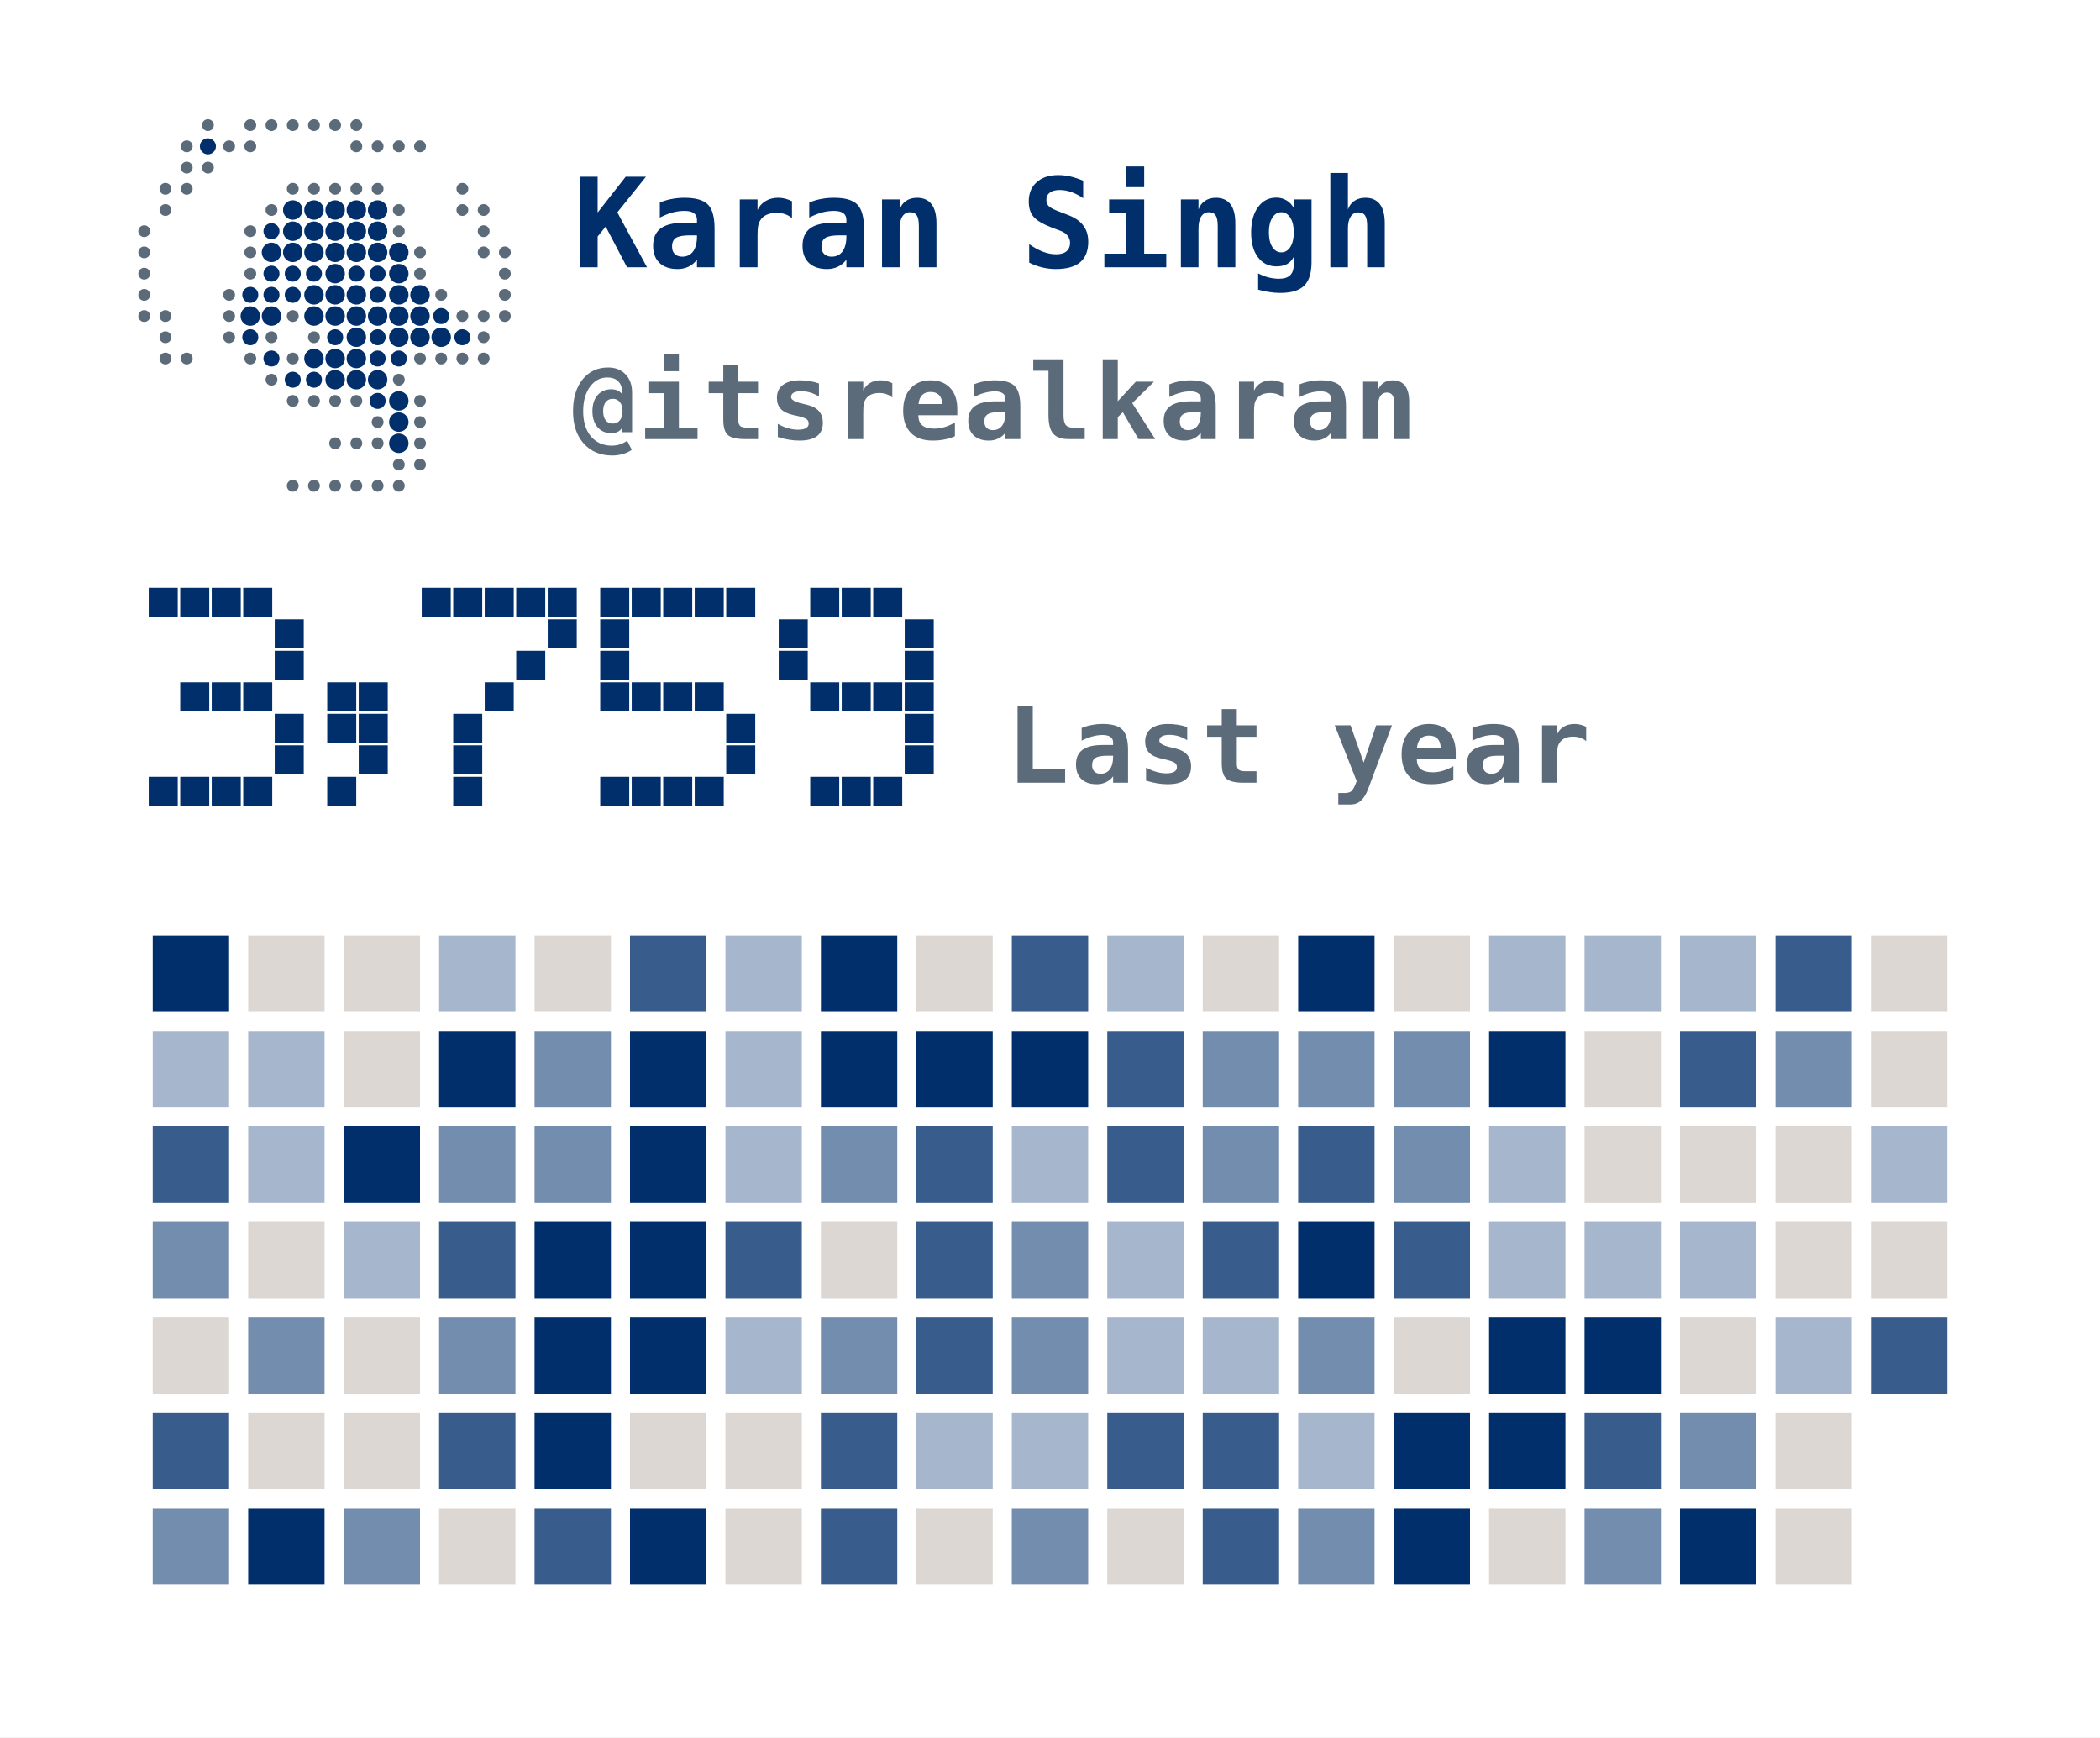
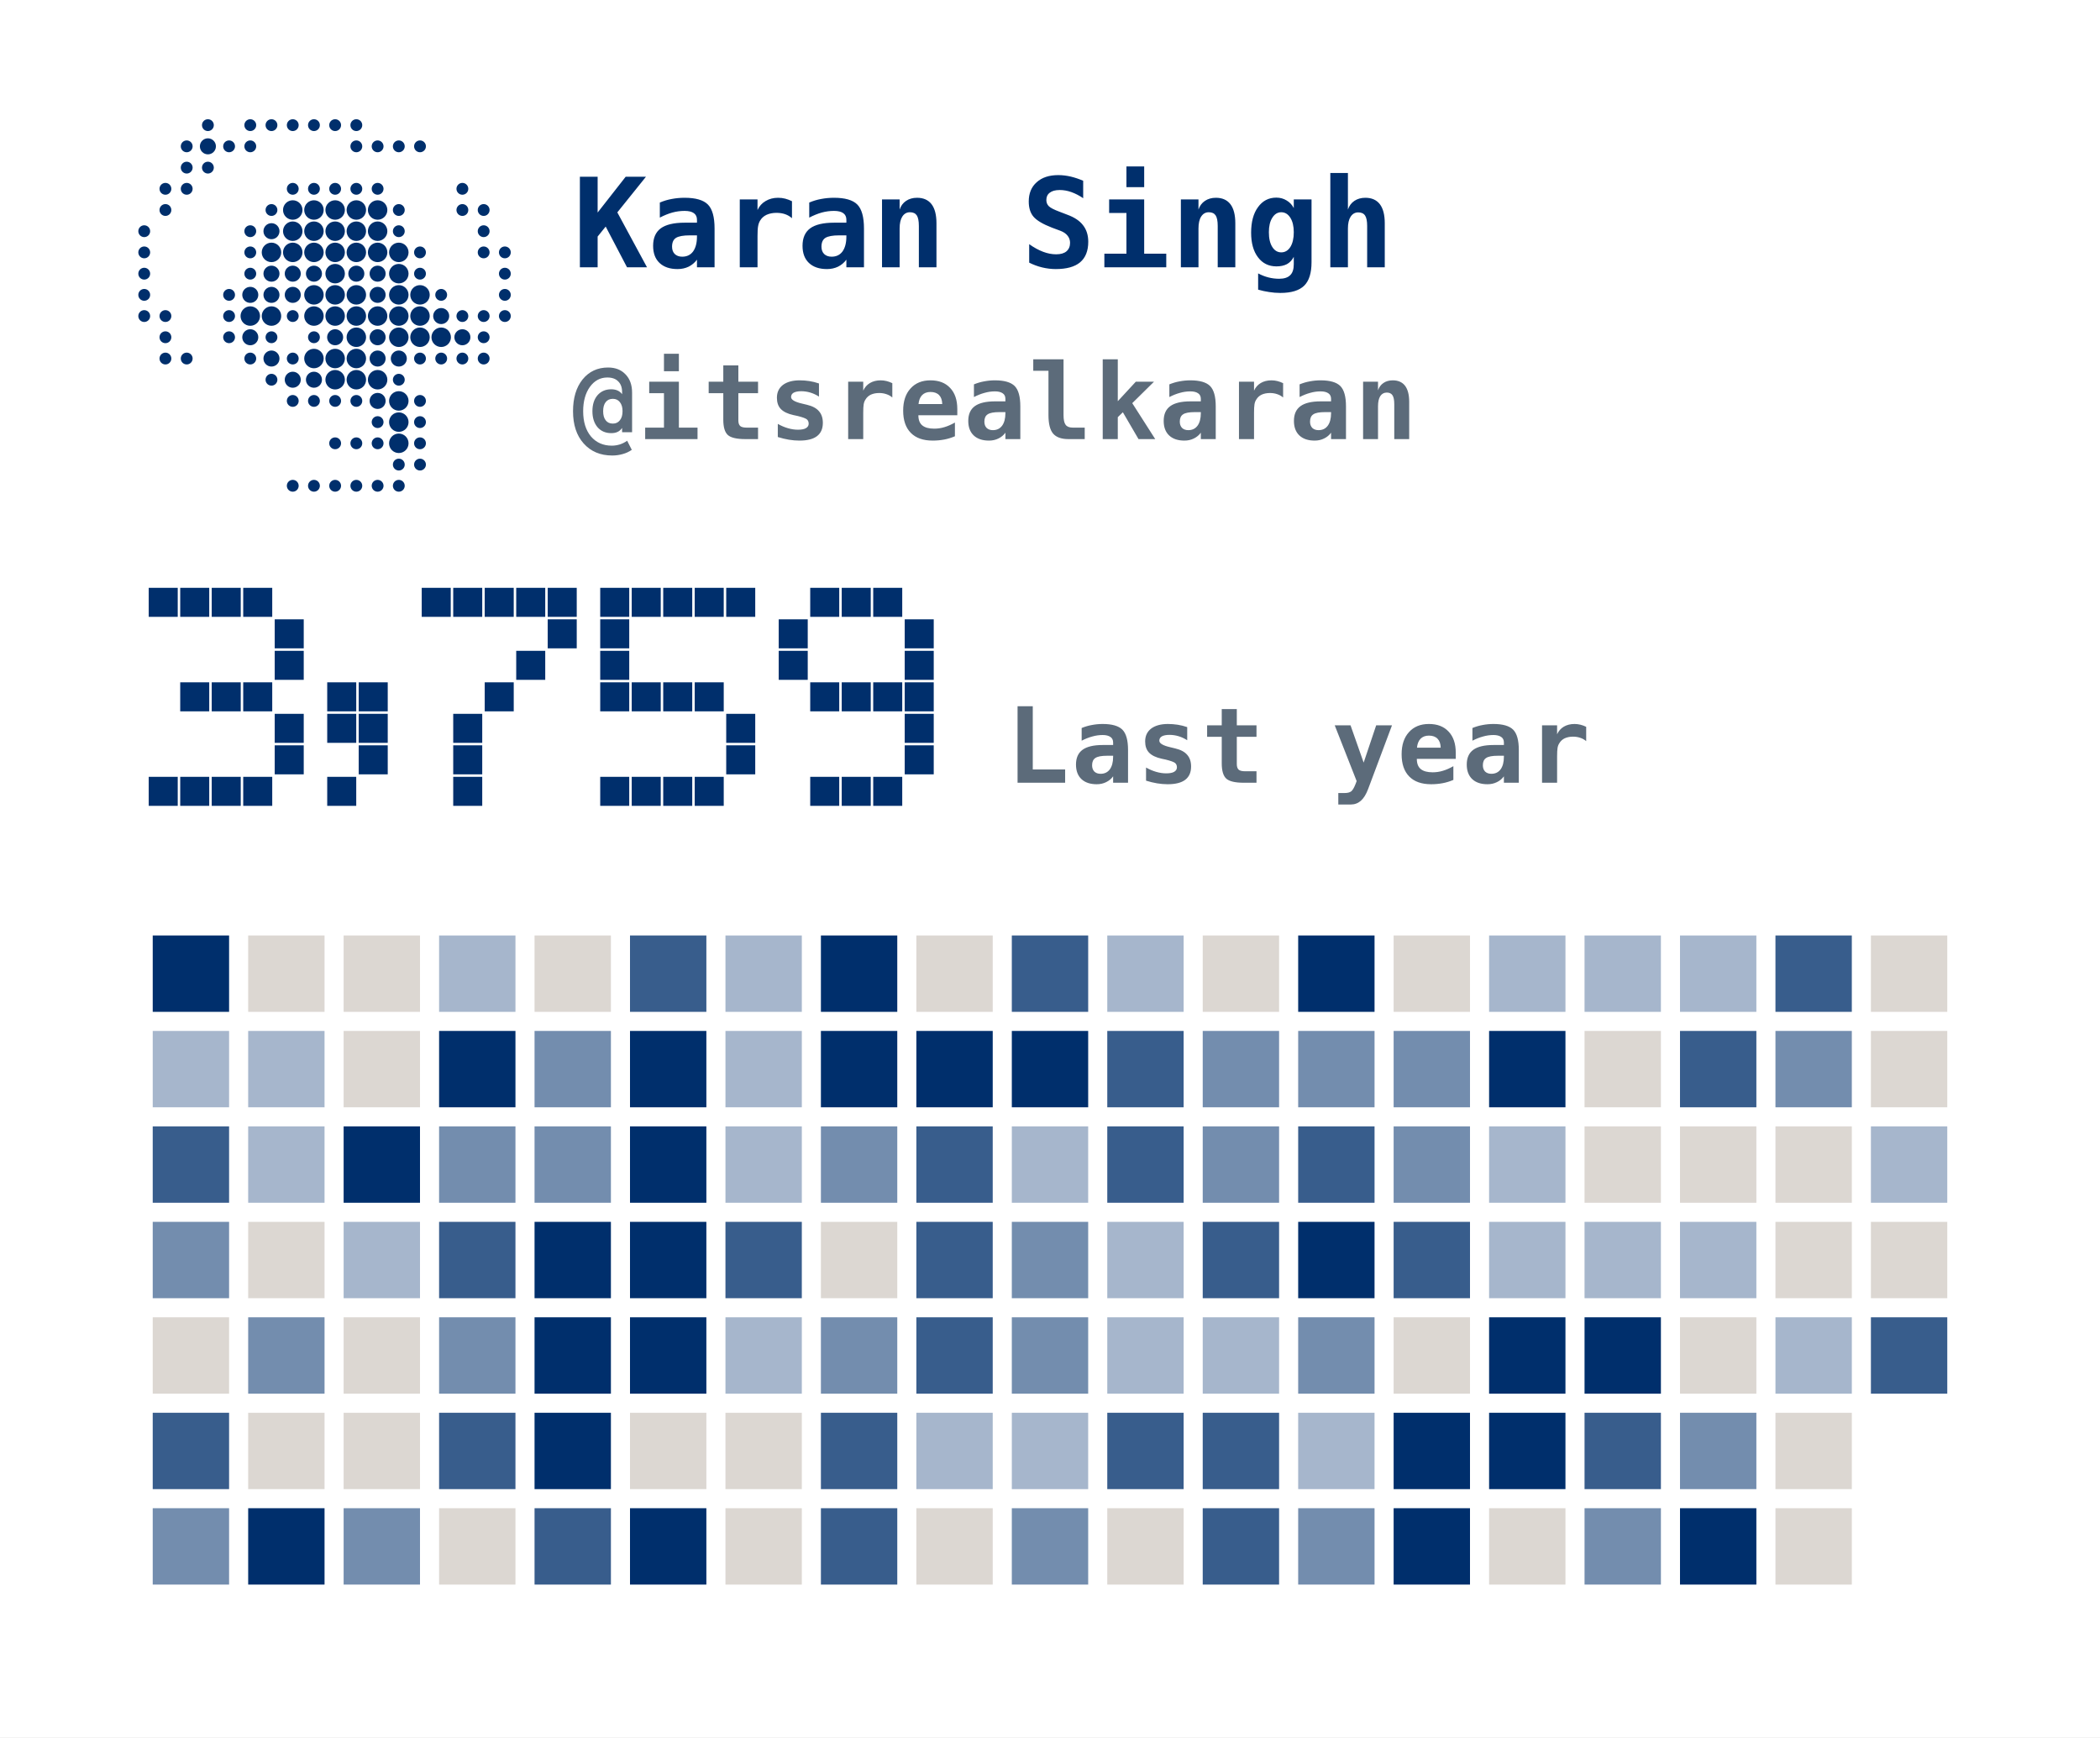
<svg xmlns="http://www.w3.org/2000/svg" width="220" height="182" viewBox="0 0 220 182" role="img">
  <rect width="220" height="182" fill="#FFFFFF" />
  <rect x="14" y="14" width="0" height="0" fill="#002F6C" />
-   <circle cx="21.78" cy="13.11" r="0.62" fill="#5C6B7A" />
-   <circle cx="26.22" cy="13.11" r="0.62" fill="#5C6B7A" />
-   <circle cx="28.44" cy="13.11" r="0.62" fill="#5C6B7A" />
-   <circle cx="30.67" cy="13.11" r="0.62" fill="#5C6B7A" />
-   <circle cx="32.89" cy="13.11" r="0.62" fill="#5C6B7A" />
-   <circle cx="35.11" cy="13.11" r="0.62" fill="#5C6B7A" />
-   <circle cx="37.33" cy="13.11" r="0.62" fill="#5C6B7A" />
-   <circle cx="19.56" cy="15.33" r="0.62" fill="#5C6B7A" />
+   <circle cx="21.78" cy="13.11" r="0.62" fill="#002F6C" />
+   <circle cx="26.22" cy="13.11" r="0.62" fill="#002F6C" />
+   <circle cx="28.44" cy="13.11" r="0.62" fill="#002F6C" />
+   <circle cx="30.67" cy="13.11" r="0.62" fill="#002F6C" />
+   <circle cx="32.89" cy="13.11" r="0.62" fill="#002F6C" />
+   <circle cx="35.11" cy="13.11" r="0.62" fill="#002F6C" />
+   <circle cx="37.33" cy="13.11" r="0.62" fill="#002F6C" />
+   <circle cx="19.56" cy="15.33" r="0.62" fill="#002F6C" />
  <circle cx="21.78" cy="15.33" r="0.84" fill="#002F6C" />
-   <circle cx="24.00" cy="15.33" r="0.62" fill="#5C6B7A" />
-   <circle cx="26.22" cy="15.33" r="0.62" fill="#5C6B7A" />
-   <circle cx="37.33" cy="15.33" r="0.62" fill="#5C6B7A" />
-   <circle cx="39.56" cy="15.33" r="0.62" fill="#5C6B7A" />
-   <circle cx="41.78" cy="15.33" r="0.62" fill="#5C6B7A" />
-   <circle cx="44.00" cy="15.33" r="0.62" fill="#5C6B7A" />
-   <circle cx="19.56" cy="17.56" r="0.62" fill="#5C6B7A" />
-   <circle cx="21.78" cy="17.56" r="0.62" fill="#5C6B7A" />
-   <circle cx="17.33" cy="19.78" r="0.62" fill="#5C6B7A" />
-   <circle cx="19.56" cy="19.78" r="0.62" fill="#5C6B7A" />
-   <circle cx="30.67" cy="19.78" r="0.62" fill="#5C6B7A" />
-   <circle cx="32.89" cy="19.78" r="0.62" fill="#5C6B7A" />
-   <circle cx="35.11" cy="19.78" r="0.62" fill="#5C6B7A" />
-   <circle cx="37.33" cy="19.78" r="0.62" fill="#5C6B7A" />
-   <circle cx="39.56" cy="19.78" r="0.62" fill="#5C6B7A" />
-   <circle cx="48.44" cy="19.78" r="0.62" fill="#5C6B7A" />
-   <circle cx="17.33" cy="22.00" r="0.62" fill="#5C6B7A" />
-   <circle cx="28.44" cy="22.00" r="0.62" fill="#5C6B7A" />
+   <circle cx="24.00" cy="15.33" r="0.62" fill="#002F6C" />
+   <circle cx="26.22" cy="15.33" r="0.62" fill="#002F6C" />
+   <circle cx="37.33" cy="15.33" r="0.62" fill="#002F6C" />
+   <circle cx="39.56" cy="15.33" r="0.62" fill="#002F6C" />
+   <circle cx="41.78" cy="15.33" r="0.62" fill="#002F6C" />
+   <circle cx="44.00" cy="15.33" r="0.62" fill="#002F6C" />
+   <circle cx="19.56" cy="17.56" r="0.62" fill="#002F6C" />
+   <circle cx="21.78" cy="17.56" r="0.62" fill="#002F6C" />
+   <circle cx="17.33" cy="19.78" r="0.62" fill="#002F6C" />
+   <circle cx="19.56" cy="19.78" r="0.62" fill="#002F6C" />
+   <circle cx="30.67" cy="19.78" r="0.62" fill="#002F6C" />
+   <circle cx="32.89" cy="19.78" r="0.62" fill="#002F6C" />
+   <circle cx="35.11" cy="19.78" r="0.62" fill="#002F6C" />
+   <circle cx="37.33" cy="19.78" r="0.62" fill="#002F6C" />
+   <circle cx="39.56" cy="19.78" r="0.62" fill="#002F6C" />
+   <circle cx="48.44" cy="19.78" r="0.62" fill="#002F6C" />
+   <circle cx="17.33" cy="22.00" r="0.62" fill="#002F6C" />
+   <circle cx="28.44" cy="22.00" r="0.62" fill="#002F6C" />
  <circle cx="30.67" cy="22.00" r="1.02" fill="#002F6C" />
  <circle cx="32.89" cy="22.00" r="1.02" fill="#002F6C" />
  <circle cx="35.11" cy="22.00" r="1.02" fill="#002F6C" />
  <circle cx="37.33" cy="22.00" r="1.02" fill="#002F6C" />
  <circle cx="39.56" cy="22.00" r="1.02" fill="#002F6C" />
-   <circle cx="41.78" cy="22.00" r="0.62" fill="#5C6B7A" />
-   <circle cx="48.44" cy="22.00" r="0.62" fill="#5C6B7A" />
-   <circle cx="50.67" cy="22.00" r="0.62" fill="#5C6B7A" />
-   <circle cx="15.11" cy="24.22" r="0.62" fill="#5C6B7A" />
-   <circle cx="26.22" cy="24.22" r="0.62" fill="#5C6B7A" />
+   <circle cx="41.78" cy="22.00" r="0.62" fill="#002F6C" />
+   <circle cx="48.44" cy="22.00" r="0.62" fill="#002F6C" />
+   <circle cx="50.67" cy="22.00" r="0.62" fill="#002F6C" />
+   <circle cx="15.11" cy="24.22" r="0.62" fill="#002F6C" />
+   <circle cx="26.22" cy="24.22" r="0.62" fill="#002F6C" />
  <circle cx="28.44" cy="24.22" r="0.84" fill="#002F6C" />
  <circle cx="30.67" cy="24.22" r="1.02" fill="#002F6C" />
  <circle cx="32.89" cy="24.22" r="1.02" fill="#002F6C" />
  <circle cx="35.11" cy="24.22" r="1.02" fill="#002F6C" />
  <circle cx="37.33" cy="24.22" r="1.02" fill="#002F6C" />
  <circle cx="39.56" cy="24.22" r="1.02" fill="#002F6C" />
-   <circle cx="41.78" cy="24.22" r="0.62" fill="#5C6B7A" />
-   <circle cx="50.67" cy="24.22" r="0.62" fill="#5C6B7A" />
-   <circle cx="15.11" cy="26.44" r="0.62" fill="#5C6B7A" />
-   <circle cx="26.22" cy="26.44" r="0.62" fill="#5C6B7A" />
+   <circle cx="41.78" cy="24.22" r="0.62" fill="#002F6C" />
+   <circle cx="50.67" cy="24.22" r="0.62" fill="#002F6C" />
+   <circle cx="15.11" cy="26.44" r="0.62" fill="#002F6C" />
+   <circle cx="26.22" cy="26.44" r="0.62" fill="#002F6C" />
  <circle cx="28.44" cy="26.44" r="1.02" fill="#002F6C" />
  <circle cx="30.67" cy="26.44" r="1.02" fill="#002F6C" />
  <circle cx="32.89" cy="26.44" r="1.02" fill="#002F6C" />
  <circle cx="35.11" cy="26.44" r="1.02" fill="#002F6C" />
  <circle cx="37.33" cy="26.44" r="1.02" fill="#002F6C" />
  <circle cx="39.56" cy="26.44" r="1.02" fill="#002F6C" />
  <circle cx="41.78" cy="26.44" r="1.02" fill="#002F6C" />
-   <circle cx="44.00" cy="26.44" r="0.62" fill="#5C6B7A" />
-   <circle cx="50.67" cy="26.44" r="0.62" fill="#5C6B7A" />
-   <circle cx="52.89" cy="26.44" r="0.62" fill="#5C6B7A" />
-   <circle cx="15.11" cy="28.67" r="0.62" fill="#5C6B7A" />
-   <circle cx="26.22" cy="28.67" r="0.62" fill="#5C6B7A" />
+   <circle cx="44.00" cy="26.44" r="0.62" fill="#002F6C" />
+   <circle cx="50.67" cy="26.44" r="0.62" fill="#002F6C" />
+   <circle cx="52.89" cy="26.44" r="0.62" fill="#002F6C" />
+   <circle cx="15.11" cy="28.67" r="0.62" fill="#002F6C" />
+   <circle cx="26.22" cy="28.67" r="0.62" fill="#002F6C" />
  <circle cx="28.44" cy="28.67" r="0.84" fill="#002F6C" />
  <circle cx="30.67" cy="28.67" r="0.84" fill="#002F6C" />
  <circle cx="32.89" cy="28.67" r="0.84" fill="#002F6C" />
  <circle cx="35.11" cy="28.67" r="1.02" fill="#002F6C" />
  <circle cx="37.33" cy="28.67" r="0.84" fill="#002F6C" />
  <circle cx="39.56" cy="28.67" r="0.84" fill="#002F6C" />
  <circle cx="41.78" cy="28.67" r="1.02" fill="#002F6C" />
-   <circle cx="44.00" cy="28.67" r="0.62" fill="#5C6B7A" />
-   <circle cx="52.89" cy="28.67" r="0.62" fill="#5C6B7A" />
-   <circle cx="15.11" cy="30.89" r="0.62" fill="#5C6B7A" />
-   <circle cx="24.00" cy="30.89" r="0.62" fill="#5C6B7A" />
+   <circle cx="44.00" cy="28.67" r="0.62" fill="#002F6C" />
+   <circle cx="52.89" cy="28.67" r="0.62" fill="#002F6C" />
+   <circle cx="15.11" cy="30.89" r="0.62" fill="#002F6C" />
+   <circle cx="24.00" cy="30.89" r="0.62" fill="#002F6C" />
  <circle cx="26.22" cy="30.89" r="0.84" fill="#002F6C" />
  <circle cx="28.44" cy="30.89" r="0.84" fill="#002F6C" />
  <circle cx="30.67" cy="30.89" r="0.84" fill="#002F6C" />
  <circle cx="32.89" cy="30.89" r="1.02" fill="#002F6C" />
  <circle cx="35.11" cy="30.89" r="1.02" fill="#002F6C" />
  <circle cx="37.33" cy="30.89" r="1.02" fill="#002F6C" />
  <circle cx="39.56" cy="30.89" r="0.84" fill="#002F6C" />
  <circle cx="41.78" cy="30.89" r="1.02" fill="#002F6C" />
  <circle cx="44.00" cy="30.89" r="1.02" fill="#002F6C" />
-   <circle cx="46.22" cy="30.89" r="0.62" fill="#5C6B7A" />
-   <circle cx="52.89" cy="30.89" r="0.62" fill="#5C6B7A" />
-   <circle cx="15.11" cy="33.11" r="0.62" fill="#5C6B7A" />
-   <circle cx="17.33" cy="33.11" r="0.62" fill="#5C6B7A" />
-   <circle cx="24.00" cy="33.11" r="0.62" fill="#5C6B7A" />
+   <circle cx="46.22" cy="30.89" r="0.62" fill="#002F6C" />
+   <circle cx="52.89" cy="30.89" r="0.62" fill="#002F6C" />
+   <circle cx="15.11" cy="33.11" r="0.62" fill="#002F6C" />
+   <circle cx="17.33" cy="33.11" r="0.62" fill="#002F6C" />
+   <circle cx="24.00" cy="33.11" r="0.62" fill="#002F6C" />
  <circle cx="26.22" cy="33.11" r="1.02" fill="#002F6C" />
  <circle cx="28.44" cy="33.11" r="1.02" fill="#002F6C" />
-   <circle cx="30.67" cy="33.11" r="0.62" fill="#5C6B7A" />
+   <circle cx="30.67" cy="33.11" r="0.62" fill="#002F6C" />
  <circle cx="32.89" cy="33.11" r="1.02" fill="#002F6C" />
  <circle cx="35.11" cy="33.11" r="1.02" fill="#002F6C" />
  <circle cx="37.33" cy="33.11" r="1.02" fill="#002F6C" />
  <circle cx="39.56" cy="33.11" r="1.02" fill="#002F6C" />
  <circle cx="41.78" cy="33.11" r="1.02" fill="#002F6C" />
  <circle cx="44.00" cy="33.11" r="1.02" fill="#002F6C" />
  <circle cx="46.22" cy="33.11" r="0.84" fill="#002F6C" />
-   <circle cx="48.44" cy="33.11" r="0.62" fill="#5C6B7A" />
-   <circle cx="50.67" cy="33.11" r="0.62" fill="#5C6B7A" />
-   <circle cx="52.89" cy="33.11" r="0.62" fill="#5C6B7A" />
-   <circle cx="17.33" cy="35.33" r="0.62" fill="#5C6B7A" />
-   <circle cx="24.00" cy="35.33" r="0.62" fill="#5C6B7A" />
+   <circle cx="48.44" cy="33.11" r="0.62" fill="#002F6C" />
+   <circle cx="50.67" cy="33.11" r="0.62" fill="#002F6C" />
+   <circle cx="52.89" cy="33.11" r="0.62" fill="#002F6C" />
+   <circle cx="17.33" cy="35.33" r="0.62" fill="#002F6C" />
+   <circle cx="24.00" cy="35.33" r="0.62" fill="#002F6C" />
  <circle cx="26.22" cy="35.33" r="0.84" fill="#002F6C" />
-   <circle cx="28.44" cy="35.33" r="0.62" fill="#5C6B7A" />
-   <circle cx="32.89" cy="35.33" r="0.62" fill="#5C6B7A" />
+   <circle cx="28.44" cy="35.33" r="0.62" fill="#002F6C" />
+   <circle cx="32.89" cy="35.33" r="0.62" fill="#002F6C" />
  <circle cx="35.11" cy="35.33" r="0.84" fill="#002F6C" />
  <circle cx="37.33" cy="35.33" r="1.02" fill="#002F6C" />
  <circle cx="39.56" cy="35.33" r="0.84" fill="#002F6C" />
  <circle cx="41.78" cy="35.33" r="1.02" fill="#002F6C" />
  <circle cx="44.00" cy="35.33" r="1.02" fill="#002F6C" />
  <circle cx="46.22" cy="35.33" r="1.02" fill="#002F6C" />
  <circle cx="48.44" cy="35.33" r="0.84" fill="#002F6C" />
-   <circle cx="50.67" cy="35.33" r="0.62" fill="#5C6B7A" />
-   <circle cx="17.33" cy="37.56" r="0.62" fill="#5C6B7A" />
-   <circle cx="19.56" cy="37.56" r="0.62" fill="#5C6B7A" />
-   <circle cx="26.22" cy="37.56" r="0.62" fill="#5C6B7A" />
+   <circle cx="50.67" cy="35.33" r="0.62" fill="#002F6C" />
+   <circle cx="17.33" cy="37.56" r="0.62" fill="#002F6C" />
+   <circle cx="19.56" cy="37.56" r="0.62" fill="#002F6C" />
+   <circle cx="26.22" cy="37.56" r="0.62" fill="#002F6C" />
  <circle cx="28.44" cy="37.56" r="0.84" fill="#002F6C" />
-   <circle cx="30.67" cy="37.56" r="0.62" fill="#5C6B7A" />
+   <circle cx="30.67" cy="37.56" r="0.62" fill="#002F6C" />
  <circle cx="32.89" cy="37.56" r="1.02" fill="#002F6C" />
  <circle cx="35.11" cy="37.56" r="1.02" fill="#002F6C" />
  <circle cx="37.33" cy="37.56" r="1.02" fill="#002F6C" />
  <circle cx="39.56" cy="37.56" r="0.84" fill="#002F6C" />
  <circle cx="41.78" cy="37.56" r="0.84" fill="#002F6C" />
-   <circle cx="44.00" cy="37.56" r="0.62" fill="#5C6B7A" />
-   <circle cx="46.22" cy="37.56" r="0.62" fill="#5C6B7A" />
-   <circle cx="48.44" cy="37.56" r="0.62" fill="#5C6B7A" />
-   <circle cx="50.67" cy="37.56" r="0.62" fill="#5C6B7A" />
-   <circle cx="28.44" cy="39.78" r="0.62" fill="#5C6B7A" />
+   <circle cx="44.00" cy="37.56" r="0.62" fill="#002F6C" />
+   <circle cx="46.22" cy="37.56" r="0.62" fill="#002F6C" />
+   <circle cx="48.44" cy="37.56" r="0.62" fill="#002F6C" />
+   <circle cx="50.67" cy="37.56" r="0.62" fill="#002F6C" />
+   <circle cx="28.44" cy="39.78" r="0.62" fill="#002F6C" />
  <circle cx="30.67" cy="39.78" r="0.84" fill="#002F6C" />
  <circle cx="32.89" cy="39.78" r="0.84" fill="#002F6C" />
  <circle cx="35.11" cy="39.78" r="1.02" fill="#002F6C" />
  <circle cx="37.33" cy="39.78" r="1.02" fill="#002F6C" />
  <circle cx="39.56" cy="39.78" r="1.02" fill="#002F6C" />
-   <circle cx="41.78" cy="39.78" r="0.62" fill="#5C6B7A" />
-   <circle cx="30.67" cy="42.00" r="0.62" fill="#5C6B7A" />
-   <circle cx="32.89" cy="42.00" r="0.62" fill="#5C6B7A" />
-   <circle cx="35.11" cy="42.00" r="0.62" fill="#5C6B7A" />
-   <circle cx="37.33" cy="42.00" r="0.62" fill="#5C6B7A" />
+   <circle cx="41.78" cy="39.78" r="0.62" fill="#002F6C" />
+   <circle cx="30.67" cy="42.00" r="0.62" fill="#002F6C" />
+   <circle cx="32.89" cy="42.00" r="0.62" fill="#002F6C" />
+   <circle cx="35.11" cy="42.00" r="0.62" fill="#002F6C" />
+   <circle cx="37.33" cy="42.00" r="0.62" fill="#002F6C" />
  <circle cx="39.56" cy="42.00" r="0.84" fill="#002F6C" />
  <circle cx="41.78" cy="42.00" r="1.02" fill="#002F6C" />
-   <circle cx="44.00" cy="42.00" r="0.62" fill="#5C6B7A" />
-   <circle cx="39.56" cy="44.22" r="0.62" fill="#5C6B7A" />
+   <circle cx="44.00" cy="42.00" r="0.62" fill="#002F6C" />
+   <circle cx="39.56" cy="44.22" r="0.62" fill="#002F6C" />
  <circle cx="41.78" cy="44.22" r="1.02" fill="#002F6C" />
-   <circle cx="44.00" cy="44.22" r="0.62" fill="#5C6B7A" />
-   <circle cx="35.11" cy="46.44" r="0.62" fill="#5C6B7A" />
-   <circle cx="37.33" cy="46.44" r="0.62" fill="#5C6B7A" />
-   <circle cx="39.56" cy="46.44" r="0.62" fill="#5C6B7A" />
+   <circle cx="44.00" cy="44.22" r="0.62" fill="#002F6C" />
+   <circle cx="35.11" cy="46.44" r="0.62" fill="#002F6C" />
+   <circle cx="37.33" cy="46.44" r="0.62" fill="#002F6C" />
+   <circle cx="39.56" cy="46.44" r="0.62" fill="#002F6C" />
  <circle cx="41.78" cy="46.44" r="1.02" fill="#002F6C" />
-   <circle cx="44.00" cy="46.44" r="0.62" fill="#5C6B7A" />
-   <circle cx="41.78" cy="48.67" r="0.62" fill="#5C6B7A" />
-   <circle cx="44.00" cy="48.67" r="0.62" fill="#5C6B7A" />
-   <circle cx="30.67" cy="50.89" r="0.62" fill="#5C6B7A" />
-   <circle cx="32.89" cy="50.89" r="0.62" fill="#5C6B7A" />
-   <circle cx="35.11" cy="50.89" r="0.62" fill="#5C6B7A" />
-   <circle cx="37.33" cy="50.89" r="0.62" fill="#5C6B7A" />
-   <circle cx="39.56" cy="50.89" r="0.62" fill="#5C6B7A" />
-   <circle cx="41.78" cy="50.89" r="0.62" fill="#5C6B7A" />
+   <circle cx="44.00" cy="46.44" r="0.62" fill="#002F6C" />
+   <circle cx="41.78" cy="48.67" r="0.62" fill="#002F6C" />
+   <circle cx="44.00" cy="48.67" r="0.62" fill="#002F6C" />
+   <circle cx="30.67" cy="50.89" r="0.62" fill="#002F6C" />
+   <circle cx="32.89" cy="50.89" r="0.62" fill="#002F6C" />
+   <circle cx="35.11" cy="50.89" r="0.62" fill="#002F6C" />
+   <circle cx="37.33" cy="50.89" r="0.62" fill="#002F6C" />
+   <circle cx="39.56" cy="50.89" r="0.62" fill="#002F6C" />
+   <circle cx="41.78" cy="50.89" r="0.62" fill="#002F6C" />
  <text x="60" y="28" fill="#002F6C" text-anchor="start" font-family="ui-monospace, Geist Mono, monospace" font-weight="700" font-size="13" letter-spacing="0" dominant-baseline="auto">Karan Singh</text>
  <text x="60" y="46" fill="#5C6B7A" text-anchor="start" font-family="ui-monospace, Geist Mono, monospace" font-weight="700" font-size="11" letter-spacing="0.2" dominant-baseline="auto">@itsrealkaran</text>
  <rect x="15.58" y="61.58" width="3.04" height="3.04" fill="#002F6C" />
  <rect x="18.88" y="61.58" width="3.04" height="3.04" fill="#002F6C" />
  <rect x="22.18" y="61.58" width="3.04" height="3.04" fill="#002F6C" />
  <rect x="25.48" y="61.58" width="3.04" height="3.04" fill="#002F6C" />
  <rect x="28.78" y="64.88" width="3.04" height="3.04" fill="#002F6C" />
  <rect x="28.78" y="68.18" width="3.04" height="3.04" fill="#002F6C" />
  <rect x="18.88" y="71.48" width="3.04" height="3.04" fill="#002F6C" />
  <rect x="22.18" y="71.48" width="3.04" height="3.04" fill="#002F6C" />
  <rect x="25.48" y="71.48" width="3.04" height="3.04" fill="#002F6C" />
  <rect x="28.78" y="74.78" width="3.04" height="3.04" fill="#002F6C" />
  <rect x="28.78" y="78.08" width="3.04" height="3.04" fill="#002F6C" />
  <rect x="15.58" y="81.38" width="3.04" height="3.04" fill="#002F6C" />
  <rect x="18.88" y="81.38" width="3.04" height="3.04" fill="#002F6C" />
  <rect x="22.18" y="81.38" width="3.04" height="3.04" fill="#002F6C" />
  <rect x="25.48" y="81.38" width="3.04" height="3.04" fill="#002F6C" />
  <rect x="34.28" y="71.48" width="3.04" height="3.04" fill="#002F6C" />
  <rect x="37.58" y="71.48" width="3.04" height="3.04" fill="#002F6C" />
  <rect x="34.28" y="74.78" width="3.04" height="3.04" fill="#002F6C" />
  <rect x="37.58" y="74.78" width="3.04" height="3.04" fill="#002F6C" />
  <rect x="37.58" y="78.08" width="3.04" height="3.04" fill="#002F6C" />
  <rect x="34.28" y="81.38" width="3.04" height="3.04" fill="#002F6C" />
  <rect x="44.18" y="61.58" width="3.04" height="3.04" fill="#002F6C" />
  <rect x="47.48" y="61.58" width="3.04" height="3.04" fill="#002F6C" />
  <rect x="50.78" y="61.58" width="3.04" height="3.04" fill="#002F6C" />
  <rect x="54.08" y="61.58" width="3.04" height="3.04" fill="#002F6C" />
  <rect x="57.38" y="61.58" width="3.04" height="3.04" fill="#002F6C" />
  <rect x="57.38" y="64.88" width="3.04" height="3.04" fill="#002F6C" />
  <rect x="54.08" y="68.18" width="3.04" height="3.04" fill="#002F6C" />
  <rect x="50.78" y="71.48" width="3.04" height="3.04" fill="#002F6C" />
  <rect x="47.48" y="74.78" width="3.04" height="3.04" fill="#002F6C" />
  <rect x="47.48" y="78.08" width="3.04" height="3.04" fill="#002F6C" />
  <rect x="47.48" y="81.38" width="3.04" height="3.04" fill="#002F6C" />
  <rect x="62.88" y="61.58" width="3.04" height="3.04" fill="#002F6C" />
  <rect x="66.18" y="61.58" width="3.04" height="3.04" fill="#002F6C" />
  <rect x="69.48" y="61.58" width="3.04" height="3.04" fill="#002F6C" />
  <rect x="72.78" y="61.58" width="3.04" height="3.04" fill="#002F6C" />
  <rect x="76.08" y="61.58" width="3.04" height="3.04" fill="#002F6C" />
  <rect x="62.88" y="64.88" width="3.04" height="3.04" fill="#002F6C" />
  <rect x="62.88" y="68.18" width="3.04" height="3.04" fill="#002F6C" />
  <rect x="62.88" y="71.48" width="3.04" height="3.04" fill="#002F6C" />
  <rect x="66.18" y="71.48" width="3.04" height="3.04" fill="#002F6C" />
  <rect x="69.48" y="71.48" width="3.04" height="3.04" fill="#002F6C" />
  <rect x="72.78" y="71.48" width="3.04" height="3.04" fill="#002F6C" />
  <rect x="76.08" y="74.78" width="3.04" height="3.04" fill="#002F6C" />
  <rect x="76.08" y="78.08" width="3.04" height="3.04" fill="#002F6C" />
  <rect x="62.88" y="81.38" width="3.04" height="3.04" fill="#002F6C" />
  <rect x="66.18" y="81.38" width="3.04" height="3.04" fill="#002F6C" />
  <rect x="69.48" y="81.38" width="3.04" height="3.04" fill="#002F6C" />
  <rect x="72.78" y="81.38" width="3.04" height="3.04" fill="#002F6C" />
  <rect x="84.88" y="61.58" width="3.04" height="3.04" fill="#002F6C" />
  <rect x="88.18" y="61.58" width="3.04" height="3.04" fill="#002F6C" />
  <rect x="91.48" y="61.58" width="3.04" height="3.04" fill="#002F6C" />
  <rect x="81.58" y="64.88" width="3.04" height="3.04" fill="#002F6C" />
  <rect x="94.78" y="64.88" width="3.04" height="3.04" fill="#002F6C" />
  <rect x="81.58" y="68.18" width="3.04" height="3.04" fill="#002F6C" />
  <rect x="94.78" y="68.18" width="3.04" height="3.04" fill="#002F6C" />
  <rect x="84.88" y="71.48" width="3.04" height="3.04" fill="#002F6C" />
  <rect x="88.18" y="71.48" width="3.04" height="3.04" fill="#002F6C" />
  <rect x="91.48" y="71.48" width="3.04" height="3.04" fill="#002F6C" />
  <rect x="94.78" y="71.48" width="3.04" height="3.04" fill="#002F6C" />
  <rect x="94.78" y="74.78" width="3.04" height="3.04" fill="#002F6C" />
  <rect x="94.78" y="78.08" width="3.04" height="3.04" fill="#002F6C" />
  <rect x="84.88" y="81.38" width="3.04" height="3.04" fill="#002F6C" />
  <rect x="88.18" y="81.38" width="3.04" height="3.04" fill="#002F6C" />
  <rect x="91.48" y="81.38" width="3.04" height="3.04" fill="#002F6C" />
  <text x="105.4" y="82.0" fill="#5C6B7A" text-anchor="start" font-family="ui-monospace, Geist Mono, monospace" font-weight="700" font-size="11" letter-spacing="0.2" dominant-baseline="auto">Last year</text>
  <rect x="16" y="98" width="8" height="8" fill="#002F6C" />
  <rect x="16" y="108" width="8" height="8" fill="#002F6C" opacity="0.35" />
  <rect x="16" y="118" width="8" height="8" fill="#002F6C" opacity="0.78" />
  <rect x="16" y="128" width="8" height="8" fill="#002F6C" opacity="0.55" />
  <rect x="16" y="138" width="8" height="8" fill="#DCD7D2" />
  <rect x="16" y="148" width="8" height="8" fill="#002F6C" opacity="0.78" />
  <rect x="16" y="158" width="8" height="8" fill="#002F6C" opacity="0.55" />
  <rect x="26" y="98" width="8" height="8" fill="#DCD7D2" />
  <rect x="26" y="108" width="8" height="8" fill="#002F6C" opacity="0.35" />
  <rect x="26" y="118" width="8" height="8" fill="#002F6C" opacity="0.35" />
  <rect x="26" y="128" width="8" height="8" fill="#DCD7D2" />
  <rect x="26" y="138" width="8" height="8" fill="#002F6C" opacity="0.55" />
  <rect x="26" y="148" width="8" height="8" fill="#DCD7D2" />
  <rect x="26" y="158" width="8" height="8" fill="#002F6C" />
  <rect x="36" y="98" width="8" height="8" fill="#DCD7D2" />
  <rect x="36" y="108" width="8" height="8" fill="#DCD7D2" />
  <rect x="36" y="118" width="8" height="8" fill="#002F6C" />
  <rect x="36" y="128" width="8" height="8" fill="#002F6C" opacity="0.35" />
  <rect x="36" y="138" width="8" height="8" fill="#DCD7D2" />
  <rect x="36" y="148" width="8" height="8" fill="#DCD7D2" />
  <rect x="36" y="158" width="8" height="8" fill="#002F6C" opacity="0.55" />
  <rect x="46" y="98" width="8" height="8" fill="#002F6C" opacity="0.35" />
  <rect x="46" y="108" width="8" height="8" fill="#002F6C" />
  <rect x="46" y="118" width="8" height="8" fill="#002F6C" opacity="0.55" />
  <rect x="46" y="128" width="8" height="8" fill="#002F6C" opacity="0.78" />
  <rect x="46" y="138" width="8" height="8" fill="#002F6C" opacity="0.55" />
  <rect x="46" y="148" width="8" height="8" fill="#002F6C" opacity="0.78" />
  <rect x="46" y="158" width="8" height="8" fill="#DCD7D2" />
  <rect x="56" y="98" width="8" height="8" fill="#DCD7D2" />
  <rect x="56" y="108" width="8" height="8" fill="#002F6C" opacity="0.55" />
  <rect x="56" y="118" width="8" height="8" fill="#002F6C" opacity="0.55" />
  <rect x="56" y="128" width="8" height="8" fill="#002F6C" />
  <rect x="56" y="138" width="8" height="8" fill="#002F6C" />
  <rect x="56" y="148" width="8" height="8" fill="#002F6C" />
  <rect x="56" y="158" width="8" height="8" fill="#002F6C" opacity="0.78" />
  <rect x="66" y="98" width="8" height="8" fill="#002F6C" opacity="0.78" />
  <rect x="66" y="108" width="8" height="8" fill="#002F6C" />
  <rect x="66" y="118" width="8" height="8" fill="#002F6C" />
  <rect x="66" y="128" width="8" height="8" fill="#002F6C" />
  <rect x="66" y="138" width="8" height="8" fill="#002F6C" />
  <rect x="66" y="148" width="8" height="8" fill="#DCD7D2" />
  <rect x="66" y="158" width="8" height="8" fill="#002F6C" />
  <rect x="76" y="98" width="8" height="8" fill="#002F6C" opacity="0.35" />
  <rect x="76" y="108" width="8" height="8" fill="#002F6C" opacity="0.35" />
  <rect x="76" y="118" width="8" height="8" fill="#002F6C" opacity="0.35" />
  <rect x="76" y="128" width="8" height="8" fill="#002F6C" opacity="0.78" />
  <rect x="76" y="138" width="8" height="8" fill="#002F6C" opacity="0.35" />
  <rect x="76" y="148" width="8" height="8" fill="#DCD7D2" />
  <rect x="76" y="158" width="8" height="8" fill="#DCD7D2" />
  <rect x="86" y="98" width="8" height="8" fill="#002F6C" />
  <rect x="86" y="108" width="8" height="8" fill="#002F6C" />
  <rect x="86" y="118" width="8" height="8" fill="#002F6C" opacity="0.55" />
  <rect x="86" y="128" width="8" height="8" fill="#DCD7D2" />
  <rect x="86" y="138" width="8" height="8" fill="#002F6C" opacity="0.55" />
  <rect x="86" y="148" width="8" height="8" fill="#002F6C" opacity="0.78" />
  <rect x="86" y="158" width="8" height="8" fill="#002F6C" opacity="0.78" />
  <rect x="96" y="98" width="8" height="8" fill="#DCD7D2" />
  <rect x="96" y="108" width="8" height="8" fill="#002F6C" />
  <rect x="96" y="118" width="8" height="8" fill="#002F6C" opacity="0.78" />
  <rect x="96" y="128" width="8" height="8" fill="#002F6C" opacity="0.78" />
  <rect x="96" y="138" width="8" height="8" fill="#002F6C" opacity="0.78" />
  <rect x="96" y="148" width="8" height="8" fill="#002F6C" opacity="0.35" />
  <rect x="96" y="158" width="8" height="8" fill="#DCD7D2" />
  <rect x="106" y="98" width="8" height="8" fill="#002F6C" opacity="0.78" />
  <rect x="106" y="108" width="8" height="8" fill="#002F6C" />
  <rect x="106" y="118" width="8" height="8" fill="#002F6C" opacity="0.35" />
  <rect x="106" y="128" width="8" height="8" fill="#002F6C" opacity="0.55" />
  <rect x="106" y="138" width="8" height="8" fill="#002F6C" opacity="0.55" />
  <rect x="106" y="148" width="8" height="8" fill="#002F6C" opacity="0.35" />
  <rect x="106" y="158" width="8" height="8" fill="#002F6C" opacity="0.55" />
  <rect x="116" y="98" width="8" height="8" fill="#002F6C" opacity="0.35" />
  <rect x="116" y="108" width="8" height="8" fill="#002F6C" opacity="0.78" />
  <rect x="116" y="118" width="8" height="8" fill="#002F6C" opacity="0.78" />
  <rect x="116" y="128" width="8" height="8" fill="#002F6C" opacity="0.35" />
  <rect x="116" y="138" width="8" height="8" fill="#002F6C" opacity="0.35" />
  <rect x="116" y="148" width="8" height="8" fill="#002F6C" opacity="0.78" />
  <rect x="116" y="158" width="8" height="8" fill="#DCD7D2" />
  <rect x="126" y="98" width="8" height="8" fill="#DCD7D2" />
  <rect x="126" y="108" width="8" height="8" fill="#002F6C" opacity="0.55" />
  <rect x="126" y="118" width="8" height="8" fill="#002F6C" opacity="0.55" />
  <rect x="126" y="128" width="8" height="8" fill="#002F6C" opacity="0.78" />
  <rect x="126" y="138" width="8" height="8" fill="#002F6C" opacity="0.35" />
  <rect x="126" y="148" width="8" height="8" fill="#002F6C" opacity="0.78" />
  <rect x="126" y="158" width="8" height="8" fill="#002F6C" opacity="0.78" />
  <rect x="136" y="98" width="8" height="8" fill="#002F6C" />
  <rect x="136" y="108" width="8" height="8" fill="#002F6C" opacity="0.55" />
  <rect x="136" y="118" width="8" height="8" fill="#002F6C" opacity="0.78" />
  <rect x="136" y="128" width="8" height="8" fill="#002F6C" />
  <rect x="136" y="138" width="8" height="8" fill="#002F6C" opacity="0.55" />
  <rect x="136" y="148" width="8" height="8" fill="#002F6C" opacity="0.35" />
  <rect x="136" y="158" width="8" height="8" fill="#002F6C" opacity="0.55" />
  <rect x="146" y="98" width="8" height="8" fill="#DCD7D2" />
  <rect x="146" y="108" width="8" height="8" fill="#002F6C" opacity="0.55" />
  <rect x="146" y="118" width="8" height="8" fill="#002F6C" opacity="0.55" />
  <rect x="146" y="128" width="8" height="8" fill="#002F6C" opacity="0.78" />
  <rect x="146" y="138" width="8" height="8" fill="#DCD7D2" />
  <rect x="146" y="148" width="8" height="8" fill="#002F6C" />
  <rect x="146" y="158" width="8" height="8" fill="#002F6C" />
  <rect x="156" y="98" width="8" height="8" fill="#002F6C" opacity="0.35" />
  <rect x="156" y="108" width="8" height="8" fill="#002F6C" />
  <rect x="156" y="118" width="8" height="8" fill="#002F6C" opacity="0.35" />
  <rect x="156" y="128" width="8" height="8" fill="#002F6C" opacity="0.35" />
  <rect x="156" y="138" width="8" height="8" fill="#002F6C" />
  <rect x="156" y="148" width="8" height="8" fill="#002F6C" />
  <rect x="156" y="158" width="8" height="8" fill="#DCD7D2" />
  <rect x="166" y="98" width="8" height="8" fill="#002F6C" opacity="0.35" />
  <rect x="166" y="108" width="8" height="8" fill="#DCD7D2" />
  <rect x="166" y="118" width="8" height="8" fill="#DCD7D2" />
  <rect x="166" y="128" width="8" height="8" fill="#002F6C" opacity="0.35" />
  <rect x="166" y="138" width="8" height="8" fill="#002F6C" />
  <rect x="166" y="148" width="8" height="8" fill="#002F6C" opacity="0.78" />
  <rect x="166" y="158" width="8" height="8" fill="#002F6C" opacity="0.55" />
  <rect x="176" y="98" width="8" height="8" fill="#002F6C" opacity="0.35" />
  <rect x="176" y="108" width="8" height="8" fill="#002F6C" opacity="0.78" />
  <rect x="176" y="118" width="8" height="8" fill="#DCD7D2" />
  <rect x="176" y="128" width="8" height="8" fill="#002F6C" opacity="0.35" />
  <rect x="176" y="138" width="8" height="8" fill="#DCD7D2" />
  <rect x="176" y="148" width="8" height="8" fill="#002F6C" opacity="0.55" />
  <rect x="176" y="158" width="8" height="8" fill="#002F6C" />
  <rect x="186" y="98" width="8" height="8" fill="#002F6C" opacity="0.78" />
  <rect x="186" y="108" width="8" height="8" fill="#002F6C" opacity="0.55" />
  <rect x="186" y="118" width="8" height="8" fill="#DCD7D2" />
  <rect x="186" y="128" width="8" height="8" fill="#DCD7D2" />
  <rect x="186" y="138" width="8" height="8" fill="#002F6C" opacity="0.35" />
  <rect x="186" y="148" width="8" height="8" fill="#DCD7D2" />
  <rect x="186" y="158" width="8" height="8" fill="#DCD7D2" />
  <rect x="196" y="98" width="8" height="8" fill="#DCD7D2" />
  <rect x="196" y="108" width="8" height="8" fill="#DCD7D2" />
  <rect x="196" y="118" width="8" height="8" fill="#002F6C" opacity="0.35" />
  <rect x="196" y="128" width="8" height="8" fill="#DCD7D2" />
  <rect x="196" y="138" width="8" height="8" fill="#002F6C" opacity="0.78" />
</svg>
